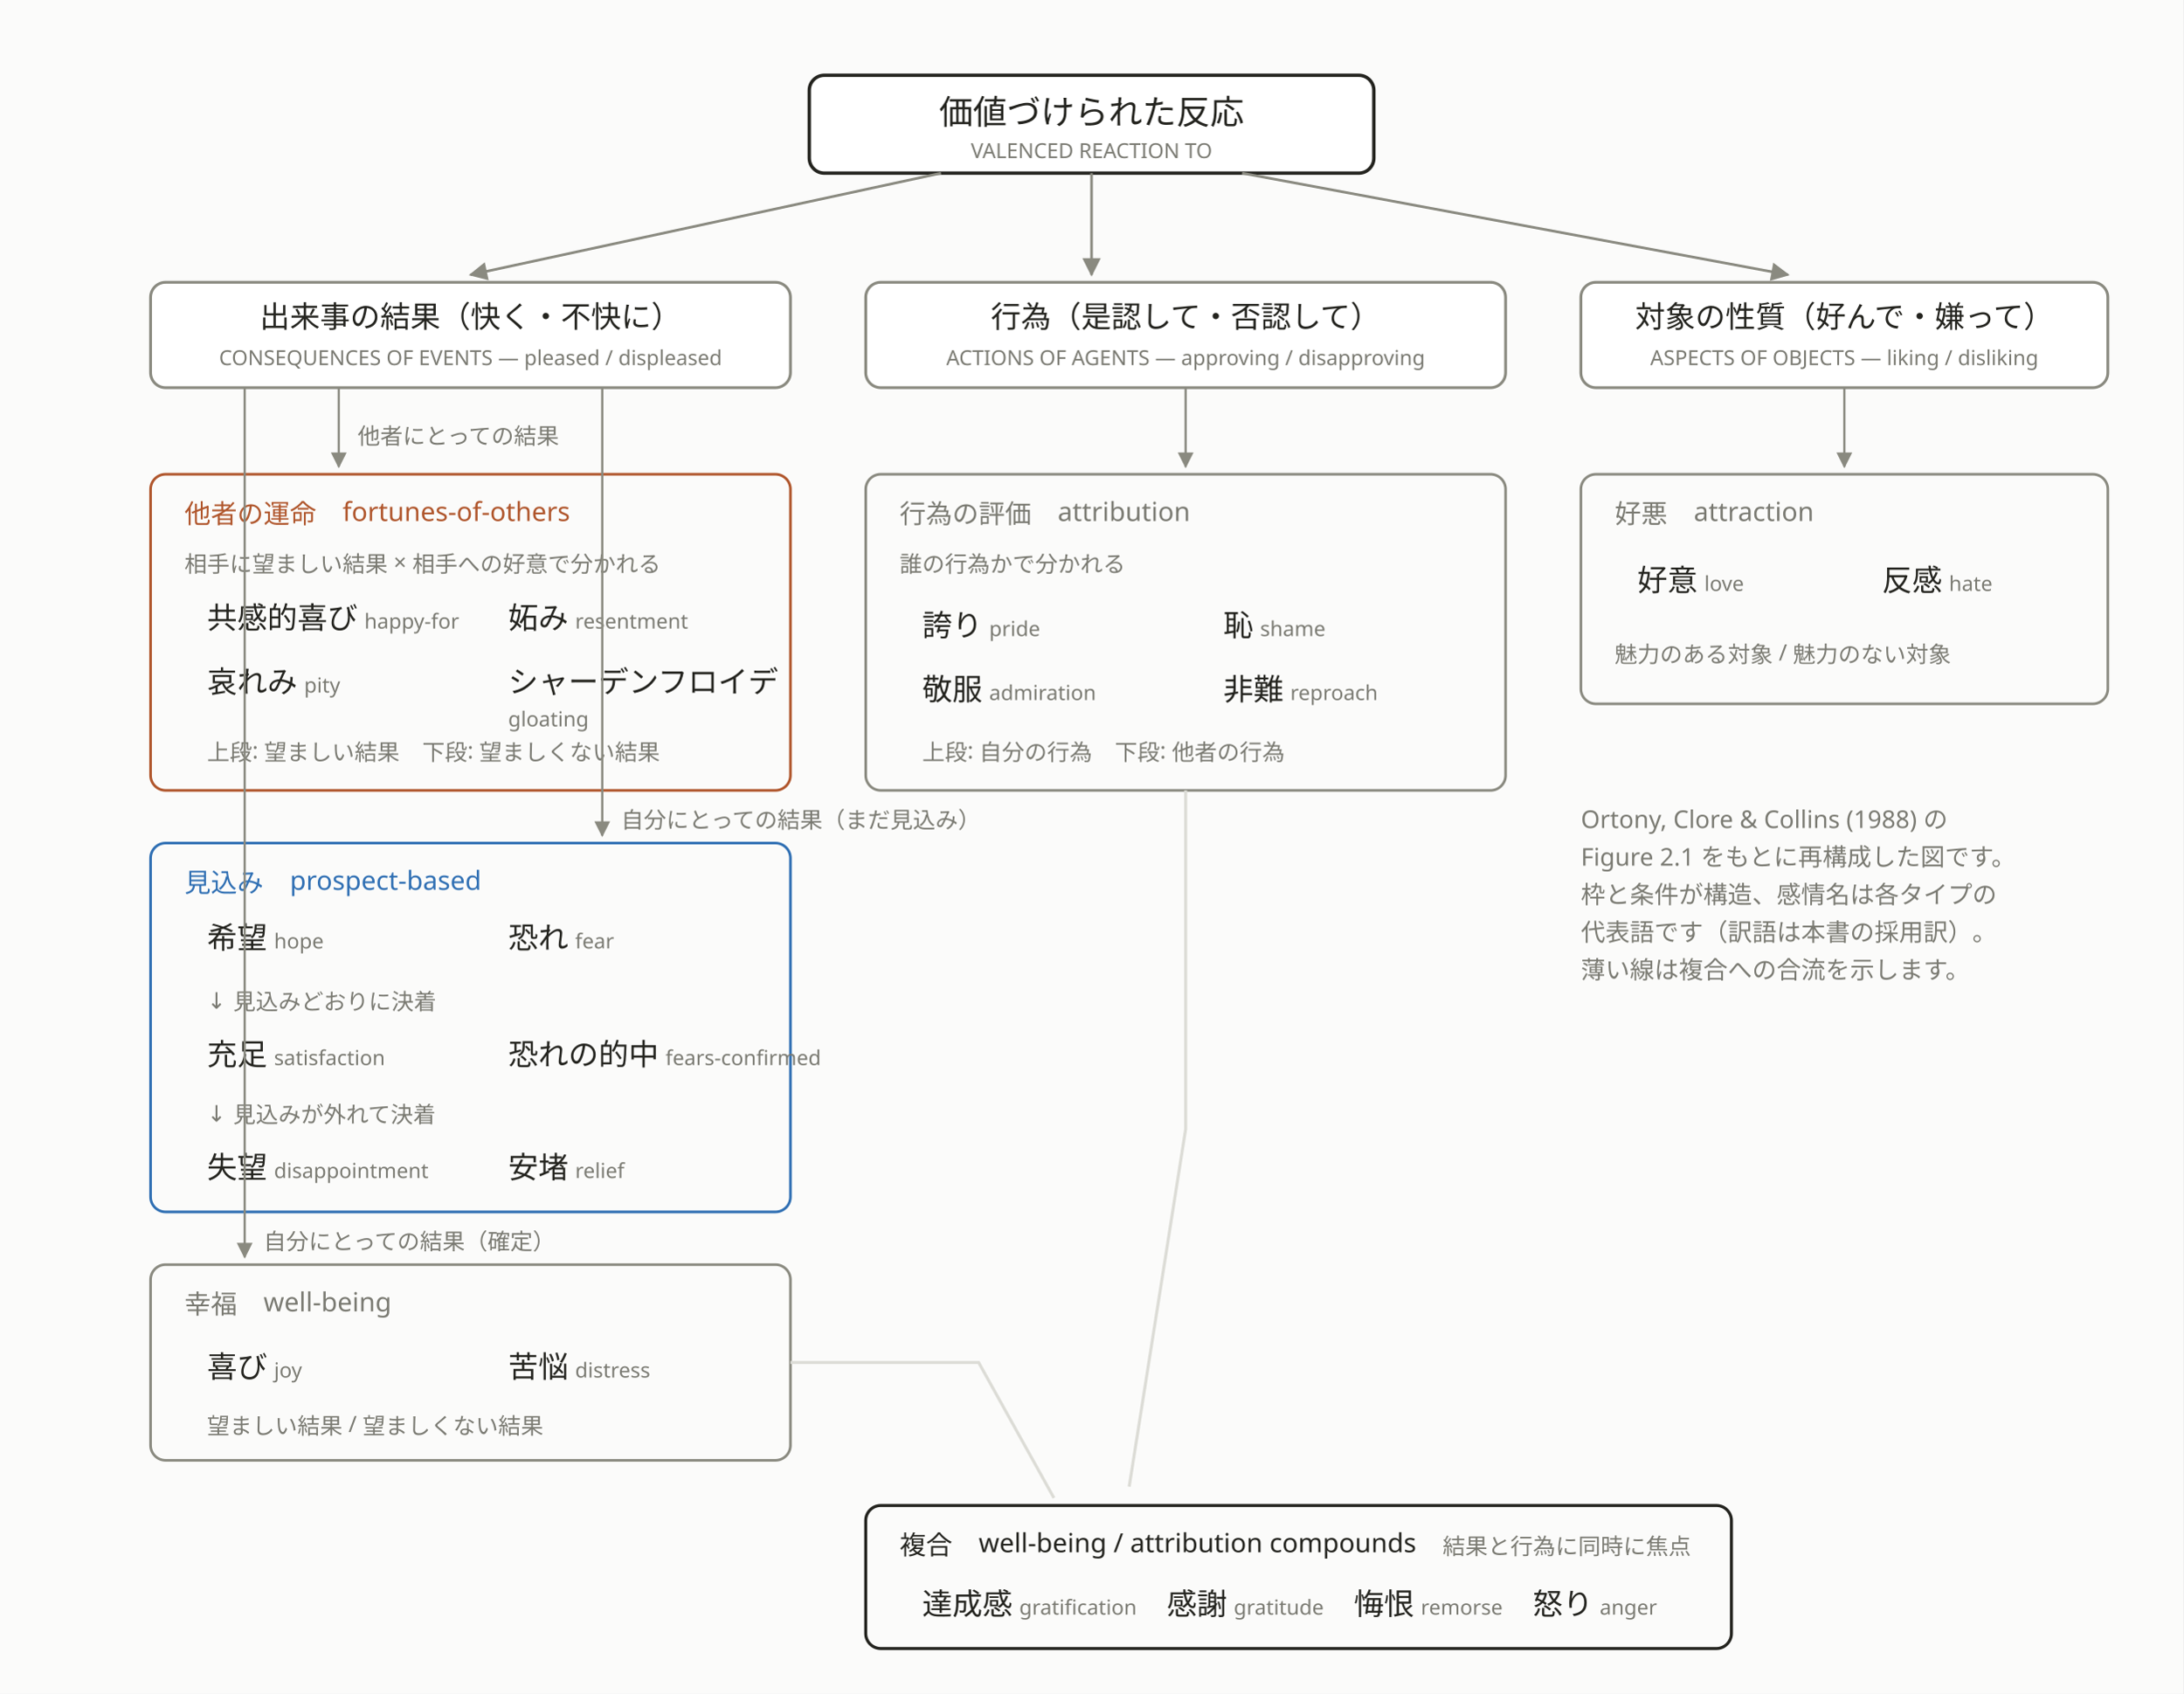
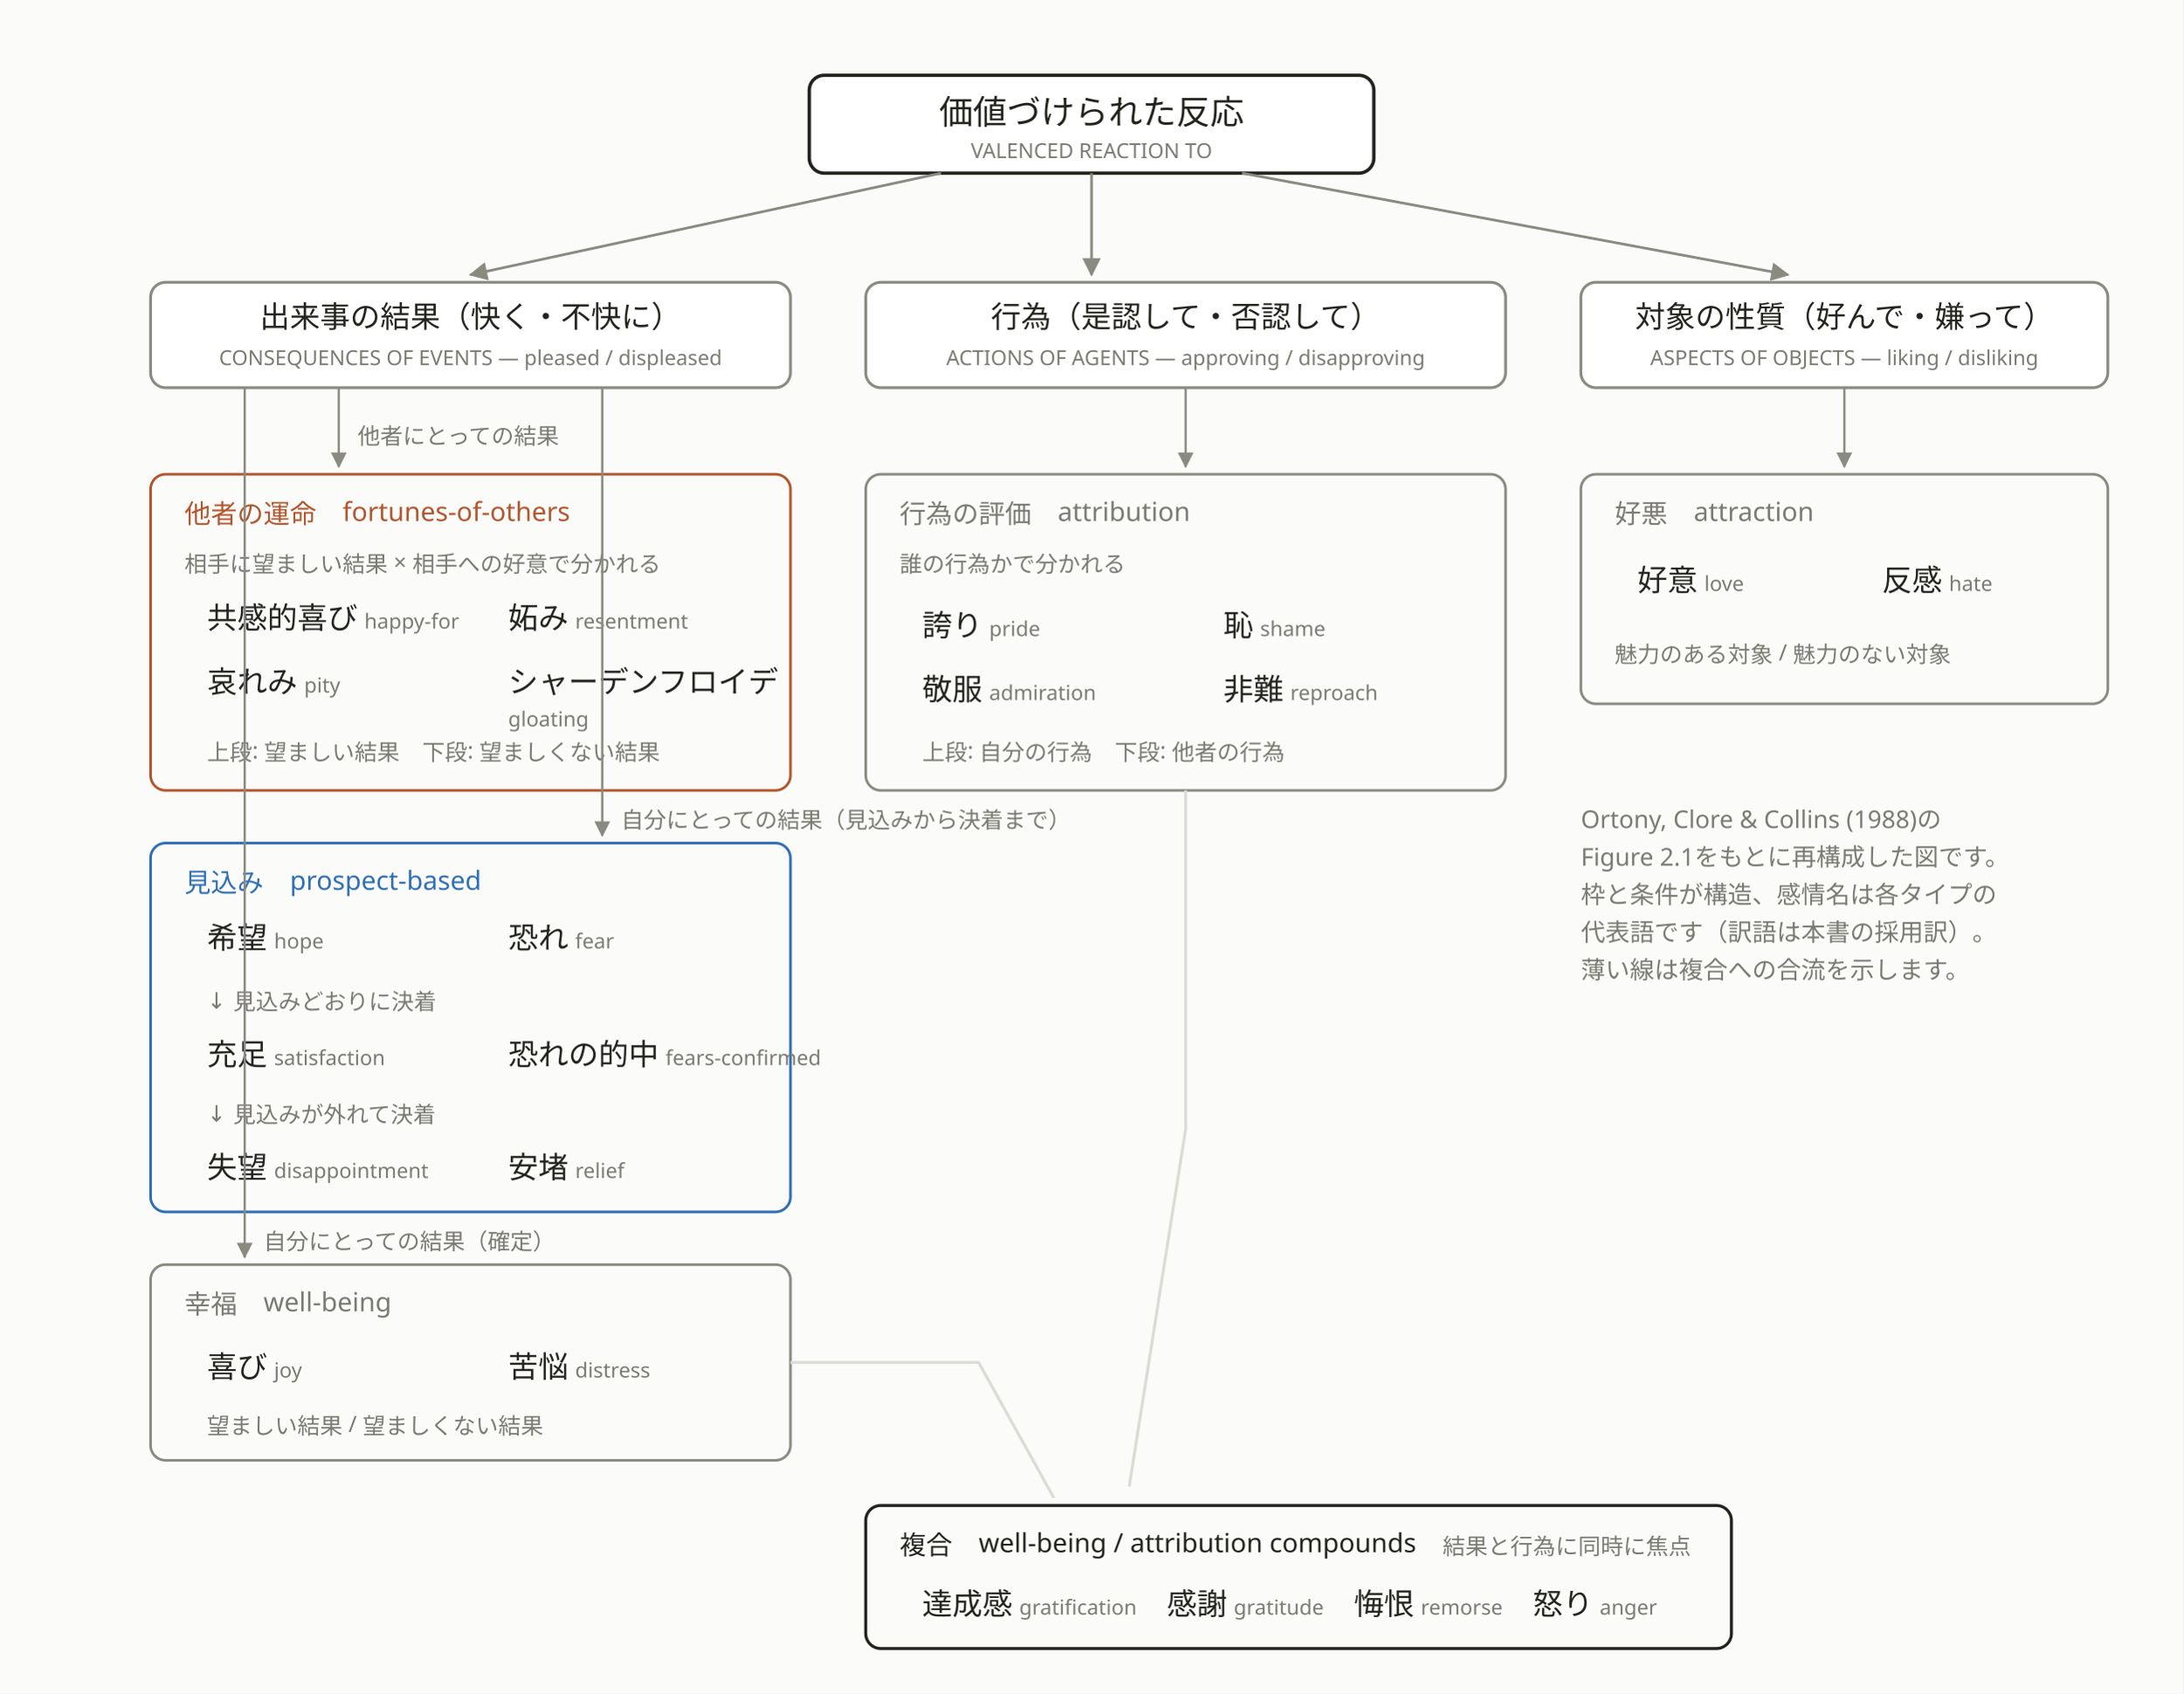
<svg xmlns="http://www.w3.org/2000/svg" width="1160" height="900" viewBox="0 0 1160 900" font-family="'Hiragino Sans','Hiragino Kaku Gothic ProN','Noto Sans JP',sans-serif">
  <rect width="1160" height="900" fill="#fbfbfa" />
  <defs>
    <marker id="arr" viewBox="0 0 10 10" refX="9" refY="5" markerWidth="7" markerHeight="7" orient="auto-start-reverse">
      <path d="M0,0 L10,5 L0,10 z" fill="#8a8a80" />
    </marker>
  </defs>
  <rect x="430" y="40" width="300" height="52" rx="8" fill="#ffffff" stroke="#24241f" stroke-width="1.8" />
  <text x="580" y="66" font-size="18" fill="#24241f" text-anchor="middle">価値づけられた反応</text>
  <text x="580" y="84" font-size="11" fill="#7a7a72" text-anchor="middle">VALENCED REACTION TO</text>
  <line x1="500" y1="92" x2="250" y2="146" stroke="#8a8a80" stroke-width="1.4" marker-end="url(#arr)" />
  <line x1="580" y1="92" x2="580" y2="146" stroke="#8a8a80" stroke-width="1.4" marker-end="url(#arr)" />
  <line x1="660" y1="92" x2="950" y2="146" stroke="#8a8a80" stroke-width="1.4" marker-end="url(#arr)" />
  <rect x="80" y="150" width="340" height="56" rx="8" fill="#ffffff" stroke="#8a8a80" stroke-width="1.5" />
  <text x="250" y="174" font-size="16" fill="#24241f" text-anchor="middle">出来事の結果（快く・不快に）</text>
  <text x="250" y="194" font-size="11" fill="#7a7a72" text-anchor="middle">CONSEQUENCES OF EVENTS — pleased / displeased</text>
  <rect x="460" y="150" width="340" height="56" rx="8" fill="#ffffff" stroke="#8a8a80" stroke-width="1.5" />
  <text x="630" y="174" font-size="16" fill="#24241f" text-anchor="middle">行為（是認して・否認して）</text>
  <text x="630" y="194" font-size="11" fill="#7a7a72" text-anchor="middle">ACTIONS OF AGENTS — approving / disapproving</text>
  <rect x="840" y="150" width="280" height="56" rx="8" fill="#ffffff" stroke="#8a8a80" stroke-width="1.5" />
  <text x="980" y="174" font-size="16" fill="#24241f" text-anchor="middle">対象の性質（好んで・嫌って）</text>
  <text x="980" y="194" font-size="11" fill="#7a7a72" text-anchor="middle">ASPECTS OF OBJECTS — liking / disliking</text>
  <line x1="180" y1="206" x2="180" y2="248" stroke="#8a8a80" stroke-width="1.2" marker-end="url(#arr)" />
  <text x="190" y="236" font-size="12" fill="#7a7a72">他者にとっての結果</text>
  <rect x="80" y="252" width="340" height="168" rx="8" fill="none" stroke="#b0562c" stroke-width="1.4" />
  <text x="98" y="278" font-size="14" fill="#b0562c">他者の運命　fortunes-of-others</text>
  <text x="98" y="304" font-size="12" fill="#7a7a72">相手に望ましい結果 × 相手への好意で分かれる</text>
  <text x="110" y="334" font-size="16" fill="#24241f">共感的喜び <tspan font-size="11" fill="#7a7a72">happy-for</tspan>
  </text>
  <text x="270" y="334" font-size="16" fill="#24241f">妬み <tspan font-size="11" fill="#7a7a72">resentment</tspan>
  </text>
  <text x="110" y="368" font-size="16" fill="#24241f">哀れみ <tspan font-size="11" fill="#7a7a72">pity</tspan>
  </text>
  <text x="270" y="368" font-size="16" fill="#24241f">シャーデンフロイデ</text>
  <text x="270" y="386" font-size="11" fill="#7a7a72">gloating</text>
  <text x="110" y="404" font-size="12" fill="#7a7a72">上段: 望ましい結果　下段: 望ましくない結果</text>
  <line x1="320" y1="206" x2="320" y2="444" stroke="#8a8a80" stroke-width="1.2" marker-end="url(#arr)" />
-   <text x="330" y="440" font-size="12" fill="#7a7a72">自分にとっての結果（まだ見込み）</text>
+   <text x="330" y="440" font-size="12" fill="#7a7a72">自分にとっての結果（見込みから決着まで）</text>
  <rect x="80" y="448" width="340" height="196" rx="8" fill="none" stroke="#2f6fb3" stroke-width="1.4" />
  <text x="98" y="474" font-size="14" fill="#2f6fb3">見込み　prospect-based</text>
  <text x="110" y="504" font-size="16" fill="#24241f">希望 <tspan font-size="11" fill="#7a7a72">hope</tspan>
  </text>
  <text x="270" y="504" font-size="16" fill="#24241f">恐れ <tspan font-size="11" fill="#7a7a72">fear</tspan>
  </text>
  <text x="110" y="536" font-size="12" fill="#7a7a72">↓ 見込みどおりに決着</text>
  <text x="110" y="566" font-size="16" fill="#24241f">充足 <tspan font-size="11" fill="#7a7a72">satisfaction</tspan>
  </text>
  <text x="270" y="566" font-size="16" fill="#24241f">恐れの的中 <tspan font-size="11" fill="#7a7a72">fears-confirmed</tspan>
  </text>
  <text x="110" y="596" font-size="12" fill="#7a7a72">↓ 見込みが外れて決着</text>
  <text x="110" y="626" font-size="16" fill="#24241f">失望 <tspan font-size="11" fill="#7a7a72">disappointment</tspan>
  </text>
  <text x="270" y="626" font-size="16" fill="#24241f">安堵 <tspan font-size="11" fill="#7a7a72">relief</tspan>
  </text>
  <line x1="130" y1="206" x2="130" y2="668" stroke="#8a8a80" stroke-width="1.2" marker-end="url(#arr)" />
  <text x="140" y="664" font-size="12" fill="#7a7a72">自分にとっての結果（確定）</text>
  <rect x="80" y="672" width="340" height="104" rx="8" fill="none" stroke="#8a8a80" stroke-width="1.4" />
  <text x="98" y="698" font-size="14" fill="#7a7a72">幸福　well-being</text>
  <text x="110" y="732" font-size="16" fill="#24241f">喜び <tspan font-size="11" fill="#7a7a72">joy</tspan>
  </text>
  <text x="270" y="732" font-size="16" fill="#24241f">苦悩 <tspan font-size="11" fill="#7a7a72">distress</tspan>
  </text>
  <text x="110" y="762" font-size="12" fill="#7a7a72">望ましい結果 / 望ましくない結果</text>
  <line x1="630" y1="206" x2="630" y2="248" stroke="#8a8a80" stroke-width="1.2" marker-end="url(#arr)" />
  <rect x="460" y="252" width="340" height="168" rx="8" fill="none" stroke="#8a8a80" stroke-width="1.4" />
  <text x="478" y="278" font-size="14" fill="#7a7a72">行為の評価　attribution</text>
  <text x="478" y="304" font-size="12" fill="#7a7a72">誰の行為かで分かれる</text>
  <text x="490" y="338" font-size="16" fill="#24241f">誇り <tspan font-size="11" fill="#7a7a72">pride</tspan>
  </text>
  <text x="650" y="338" font-size="16" fill="#24241f">恥 <tspan font-size="11" fill="#7a7a72">shame</tspan>
  </text>
  <text x="490" y="372" font-size="16" fill="#24241f">敬服 <tspan font-size="11" fill="#7a7a72">admiration</tspan>
  </text>
  <text x="650" y="372" font-size="16" fill="#24241f">非難 <tspan font-size="11" fill="#7a7a72">reproach</tspan>
  </text>
  <text x="490" y="404" font-size="12" fill="#7a7a72">上段: 自分の行為　下段: 他者の行為</text>
  <line x1="980" y1="206" x2="980" y2="248" stroke="#8a8a80" stroke-width="1.2" marker-end="url(#arr)" />
  <rect x="840" y="252" width="280" height="122" rx="8" fill="none" stroke="#8a8a80" stroke-width="1.4" />
  <text x="858" y="278" font-size="14" fill="#7a7a72">好悪　attraction</text>
  <text x="870" y="314" font-size="16" fill="#24241f">好意 <tspan font-size="11" fill="#7a7a72">love</tspan>
  </text>
  <text x="1000" y="314" font-size="16" fill="#24241f">反感 <tspan font-size="11" fill="#7a7a72">hate</tspan>
  </text>
  <text x="858" y="352" font-size="12" fill="#7a7a72">魅力のある対象 / 魅力のない対象</text>
  <path d="M420,724 L520,724 L560,796" fill="none" stroke="#dcdcd6" stroke-width="1.6" />
  <path d="M630,420 L630,600 L600,790" fill="none" stroke="#dcdcd6" stroke-width="1.6" />
  <rect x="460" y="800" width="460" height="76" rx="8" fill="none" stroke="#24241f" stroke-width="1.6" />
  <text x="478" y="826" font-size="14" fill="#24241f">複合　well-being / attribution compounds　<tspan font-size="12" fill="#7a7a72">結果と行為に同時に焦点</tspan>
  </text>
  <text x="490" y="858" font-size="16" fill="#24241f">達成感 <tspan font-size="11" fill="#7a7a72">gratification</tspan>　感謝 <tspan font-size="11" fill="#7a7a72">gratitude</tspan>　悔恨 <tspan font-size="11" fill="#7a7a72">remorse</tspan>　怒り <tspan font-size="11" fill="#7a7a72">anger</tspan>
  </text>
-   <text x="840" y="440" font-size="13" fill="#7a7a72">Ortony, Clore &amp; Collins (1988) の</text>
-   <text x="840" y="460" font-size="13" fill="#7a7a72">Figure 2.1 をもとに再構成した図です。</text>
+   <text x="840" y="440" font-size="13" fill="#7a7a72">Ortony, Clore &amp; Collins (1988)の</text>
+   <text x="840" y="460" font-size="13" fill="#7a7a72">Figure 2.1をもとに再構成した図です。</text>
  <text x="840" y="480" font-size="13" fill="#7a7a72">枠と条件が構造、感情名は各タイプの</text>
  <text x="840" y="500" font-size="13" fill="#7a7a72">代表語です（訳語は本書の採用訳）。</text>
  <text x="840" y="520" font-size="13" fill="#7a7a72">薄い線は複合への合流を示します。</text>
</svg>
